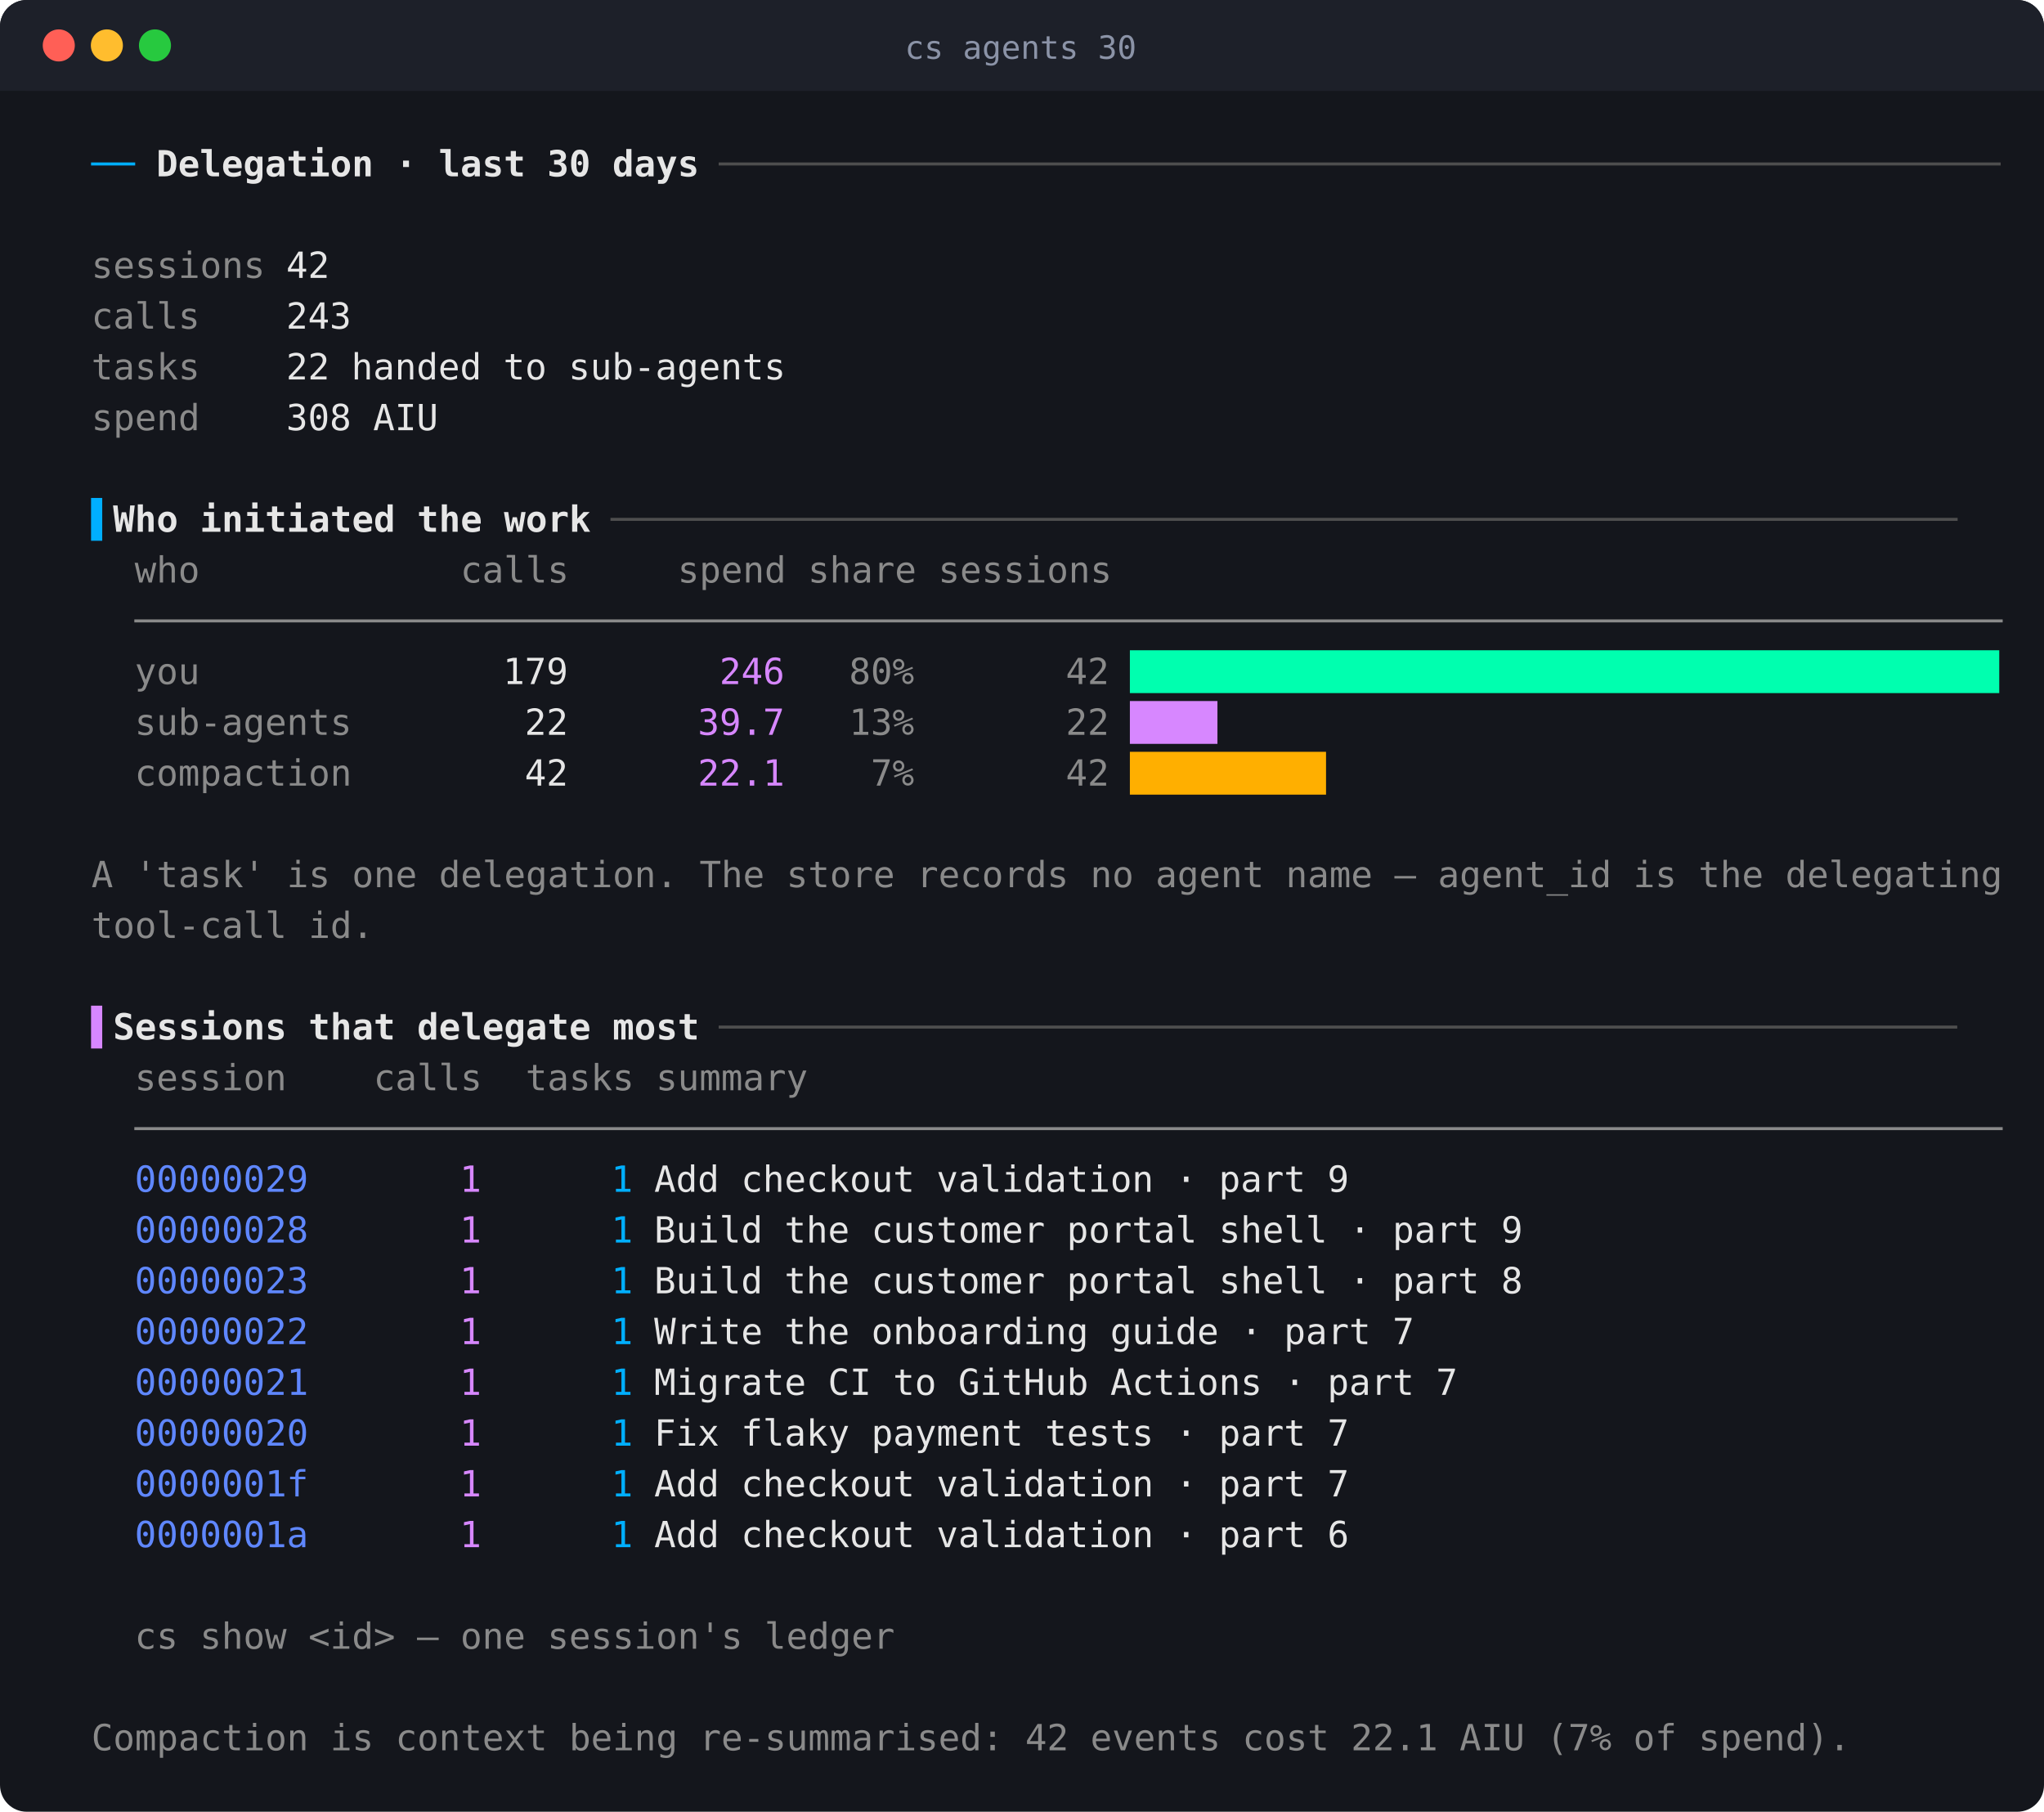
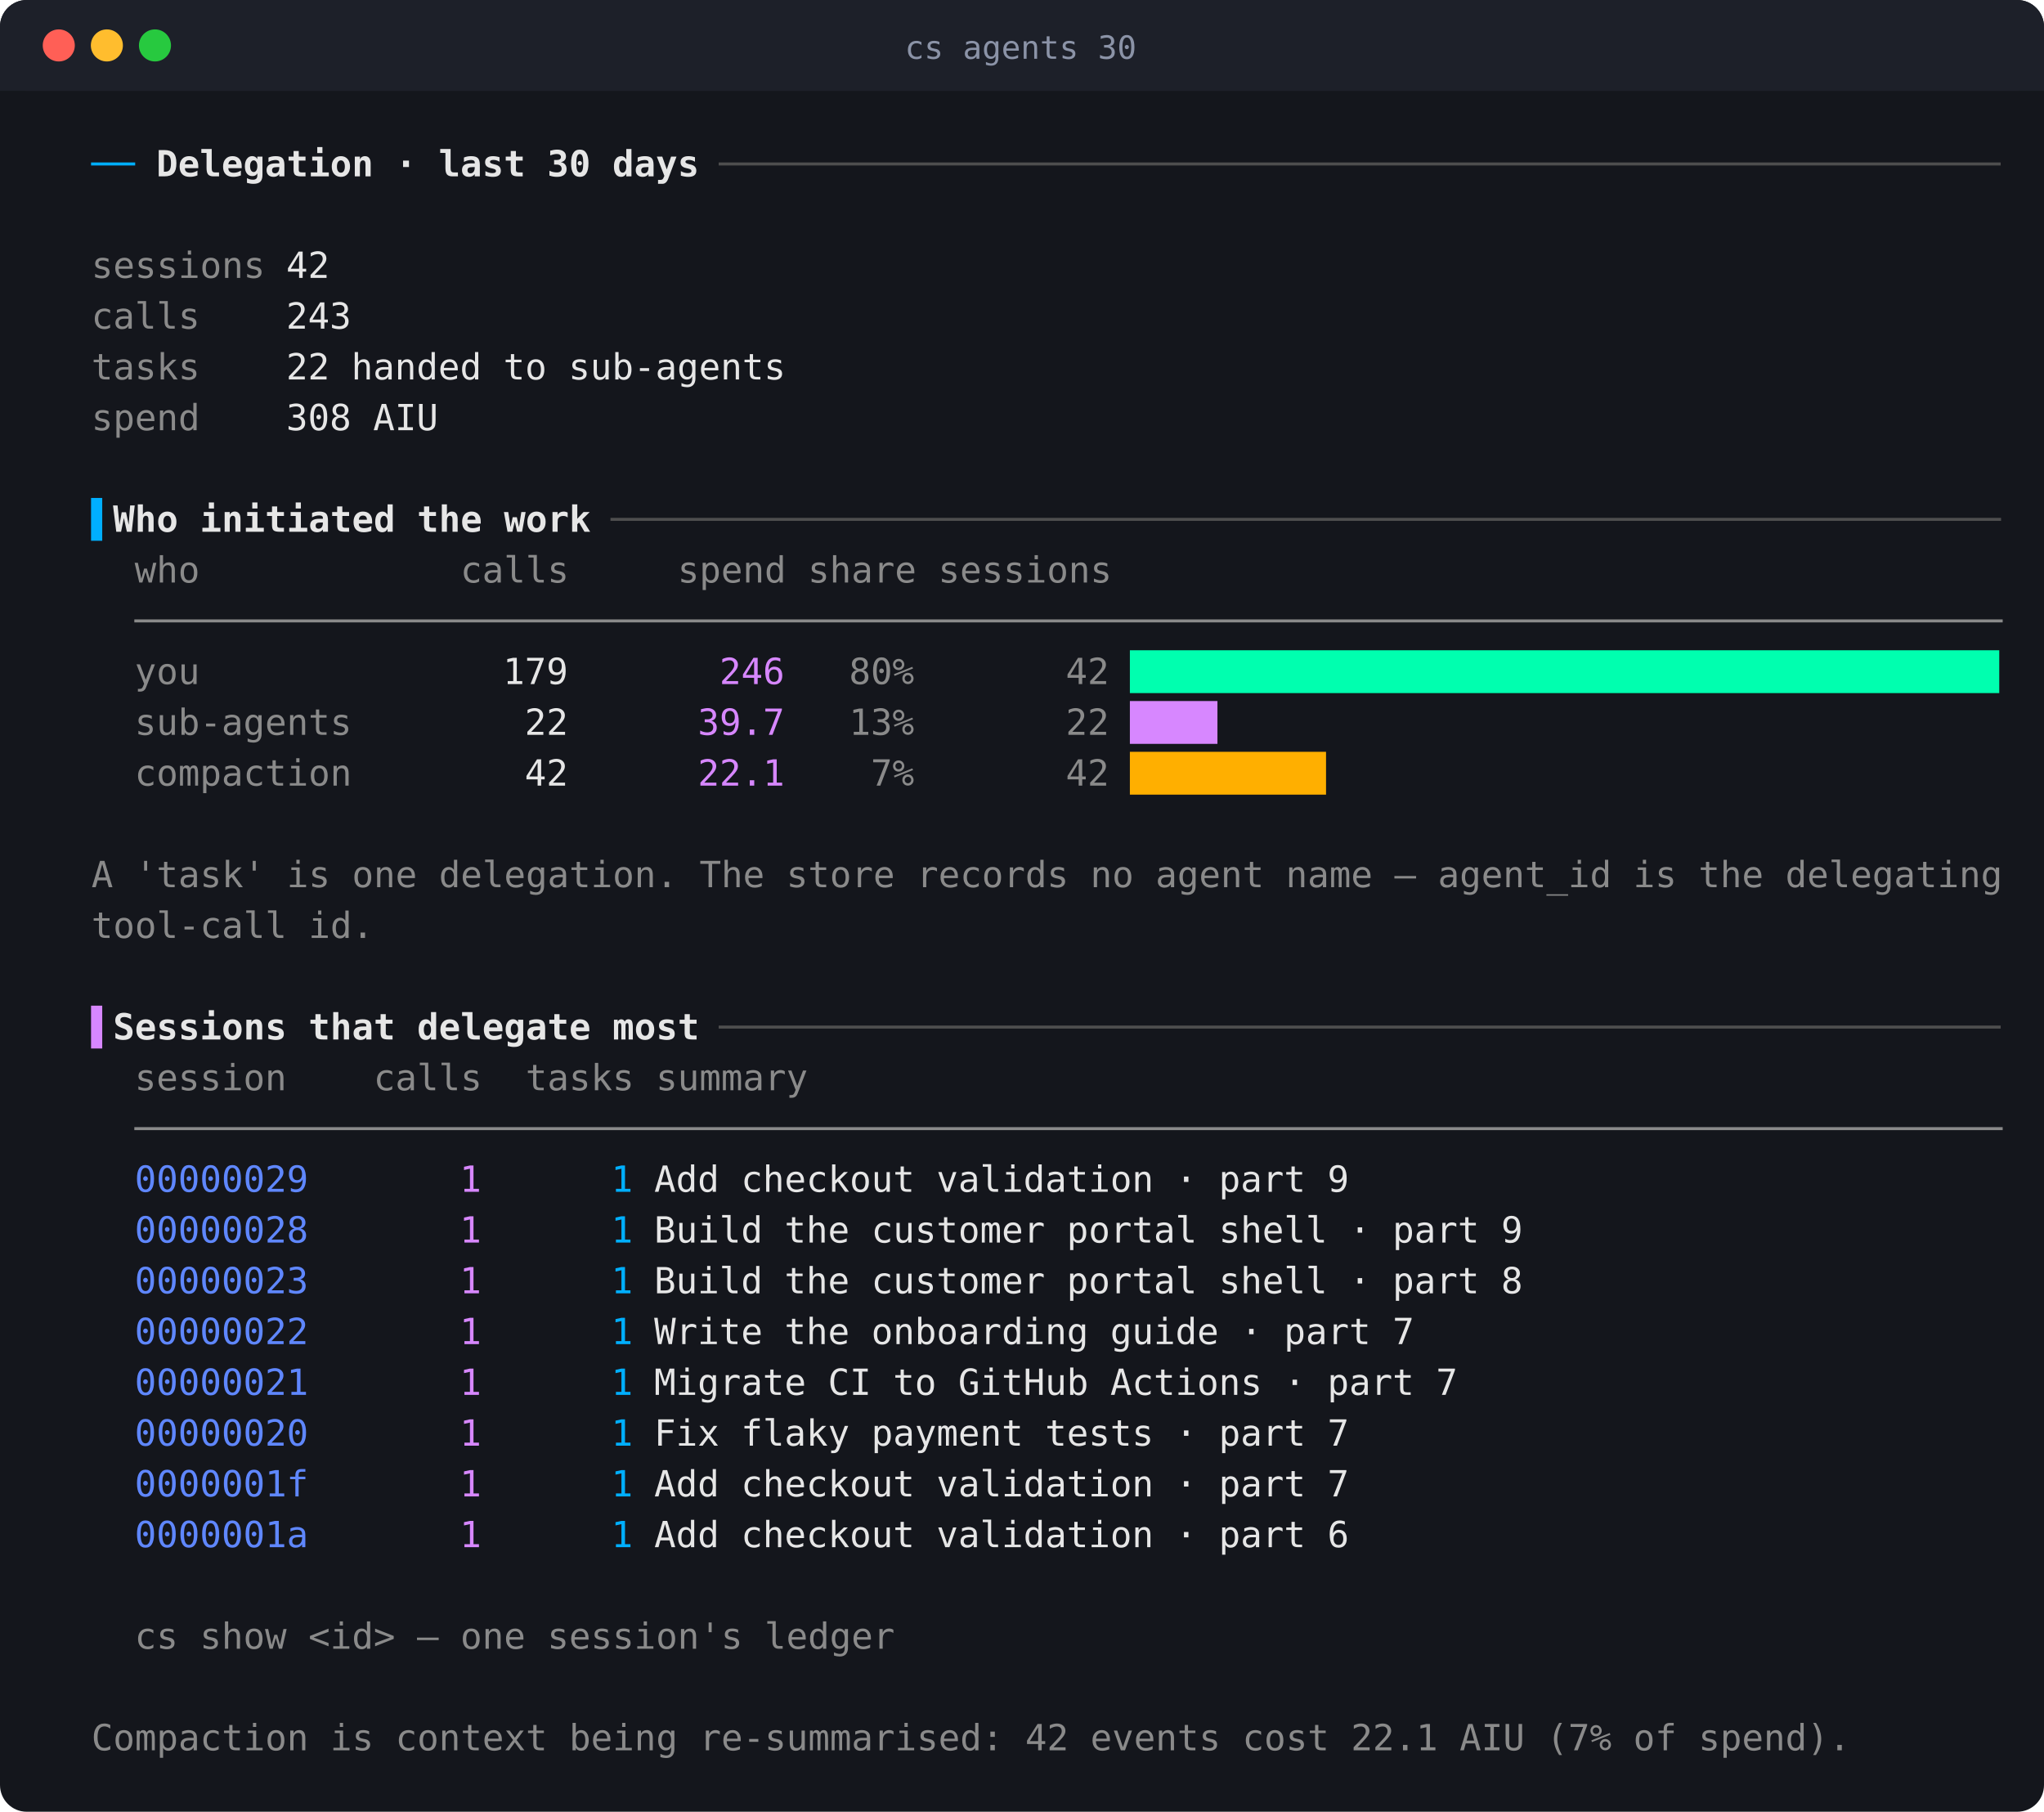
<svg xmlns="http://www.w3.org/2000/svg" width="765" height="678" viewBox="0 0 765 678" role="img" aria-label="cs agents 30">
  <rect width="765" height="678" rx="10" fill="#14161c" />
  <rect width="765" height="34.0" rx="10" fill="#1d2029" />
  <rect y="24.0" width="765" height="10" fill="#1d2029" />
  <circle cx="22" cy="17" r="6" fill="#ff5f56" />
  <circle cx="40" cy="17" r="6" fill="#ffbd2e" />
  <circle cx="58" cy="17" r="6" fill="#27c93f" />
  <text x="382" y="22" fill="#8b93a7" font-size="12" text-anchor="middle" font-family="ui-monospace,SFMono-Regular,Menlo,Consolas,monospace">cs agents 30</text>
  <g font-family="ui-monospace,SFMono-Regular,Menlo,Consolas,'DejaVu Sans Mono',monospace" font-size="13.5">
    <text x="34.2" y="66.0" fill="#00afff" textLength="16.2" lengthAdjust="spacingAndGlyphs" xml:space="preserve">──</text>
    <text x="58.5" y="66.0" fill="#e6e6e6" font-weight="600" textLength="202.5" lengthAdjust="spacingAndGlyphs" xml:space="preserve">Delegation · last 30 days</text>
    <text x="269.1" y="66.0" fill="#4e4e4e" textLength="477.9" lengthAdjust="spacingAndGlyphs" xml:space="preserve">───────────────────────────────────────────────────────────</text>
    <text x="34.2" y="104.0" fill="#8a8a8a" textLength="72.9" lengthAdjust="spacingAndGlyphs" xml:space="preserve">sessions </text>
    <text x="107.1" y="104.0" fill="#e6e6e6" textLength="16.2" lengthAdjust="spacingAndGlyphs" xml:space="preserve">42</text>
    <text x="34.2" y="123.0" fill="#8a8a8a" textLength="72.9" lengthAdjust="spacingAndGlyphs" xml:space="preserve">calls    </text>
    <text x="107.1" y="123.0" fill="#e6e6e6" textLength="24.3" lengthAdjust="spacingAndGlyphs" xml:space="preserve">243</text>
    <text x="34.2" y="142.0" fill="#8a8a8a" textLength="72.9" lengthAdjust="spacingAndGlyphs" xml:space="preserve">tasks    </text>
    <text x="107.1" y="142.0" fill="#e6e6e6" textLength="186.3" lengthAdjust="spacingAndGlyphs" xml:space="preserve">22 handed to sub-agents</text>
    <text x="34.2" y="161.0" fill="#8a8a8a" textLength="72.9" lengthAdjust="spacingAndGlyphs" xml:space="preserve">spend    </text>
    <text x="107.1" y="161.0" fill="#e6e6e6" textLength="56.7" lengthAdjust="spacingAndGlyphs" xml:space="preserve">308 AIU</text>
    <text x="34.2" y="199.0" fill="#00afff" textLength="8.1" lengthAdjust="spacingAndGlyphs" xml:space="preserve">▌</text>
    <text x="42.3" y="199.0" fill="#e6e6e6" font-weight="600" textLength="178.2" lengthAdjust="spacingAndGlyphs" xml:space="preserve">Who initiated the work</text>
-     <text x="228.6" y="199.0" fill="#4e4e4e" textLength="502.2" lengthAdjust="spacingAndGlyphs" xml:space="preserve">──────────────────────────────────────────────────────────────</text>
+     <text x="228.6" y="199.0" fill="#4e4e4e" textLength="518.4" lengthAdjust="spacingAndGlyphs" xml:space="preserve">────────────────────────────────────────────────────────────────</text>
    <text x="50.4" y="218.0" fill="#8a8a8a" textLength="364.5" lengthAdjust="spacingAndGlyphs" xml:space="preserve">who            calls     spend share sessions</text>
    <text x="50.4" y="237.0" fill="#8a8a8a" textLength="696.6" lengthAdjust="spacingAndGlyphs" xml:space="preserve">──────────────────────────────────────────────────────────────────────────────────────</text>
    <text x="50.4" y="256.0" fill="#8a8a8a" textLength="97.2" lengthAdjust="spacingAndGlyphs" xml:space="preserve">you         </text>
    <text x="147.6" y="256.0" fill="#e6e6e6" textLength="72.9" lengthAdjust="spacingAndGlyphs" xml:space="preserve">     179 </text>
    <text x="220.5" y="256.0" fill="#d787ff" textLength="72.9" lengthAdjust="spacingAndGlyphs" xml:space="preserve">      246</text>
    <text x="301.5" y="256.0" fill="#8a8a8a" textLength="40.5" lengthAdjust="spacingAndGlyphs" xml:space="preserve">  80%</text>
    <text x="350.1" y="256.0" fill="#8a8a8a" textLength="64.8" lengthAdjust="spacingAndGlyphs" xml:space="preserve">      42</text>
    <text x="423.0" y="256.0" fill="#00ffaf" textLength="324.0" lengthAdjust="spacingAndGlyphs" xml:space="preserve">████████████████████████████████████████</text>
    <text x="50.4" y="275.0" fill="#8a8a8a" textLength="97.2" lengthAdjust="spacingAndGlyphs" xml:space="preserve">sub-agents  </text>
    <text x="147.6" y="275.0" fill="#e6e6e6" textLength="72.9" lengthAdjust="spacingAndGlyphs" xml:space="preserve">      22 </text>
    <text x="220.5" y="275.0" fill="#d787ff" textLength="72.9" lengthAdjust="spacingAndGlyphs" xml:space="preserve">     39.7</text>
    <text x="301.5" y="275.0" fill="#8a8a8a" textLength="40.5" lengthAdjust="spacingAndGlyphs" xml:space="preserve">  13%</text>
    <text x="350.1" y="275.0" fill="#8a8a8a" textLength="64.8" lengthAdjust="spacingAndGlyphs" xml:space="preserve">      22</text>
    <text x="423.0" y="275.0" fill="#d787ff" textLength="324.0" lengthAdjust="spacingAndGlyphs" xml:space="preserve">████                                    </text>
    <text x="50.4" y="294.0" fill="#8a8a8a" textLength="97.2" lengthAdjust="spacingAndGlyphs" xml:space="preserve">compaction  </text>
    <text x="147.6" y="294.0" fill="#e6e6e6" textLength="72.9" lengthAdjust="spacingAndGlyphs" xml:space="preserve">      42 </text>
    <text x="220.5" y="294.0" fill="#d787ff" textLength="72.9" lengthAdjust="spacingAndGlyphs" xml:space="preserve">     22.1</text>
    <text x="301.5" y="294.0" fill="#8a8a8a" textLength="40.5" lengthAdjust="spacingAndGlyphs" xml:space="preserve">   7%</text>
    <text x="350.1" y="294.0" fill="#8a8a8a" textLength="64.8" lengthAdjust="spacingAndGlyphs" xml:space="preserve">      42</text>
    <text x="423.0" y="294.0" fill="#ffaf00" textLength="324.0" lengthAdjust="spacingAndGlyphs" xml:space="preserve">█████████                               </text>
    <text x="34.2" y="332.0" fill="#8a8a8a" textLength="712.8" lengthAdjust="spacingAndGlyphs" xml:space="preserve">A 'task' is one delegation. The store records no agent name — agent_id is the delegating</text>
    <text x="34.2" y="351.0" fill="#8a8a8a" textLength="105.3" lengthAdjust="spacingAndGlyphs" xml:space="preserve">tool-call id.</text>
    <text x="34.2" y="389.0" fill="#d787ff" textLength="8.1" lengthAdjust="spacingAndGlyphs" xml:space="preserve">▌</text>
    <text x="42.3" y="389.0" fill="#e6e6e6" font-weight="600" textLength="218.7" lengthAdjust="spacingAndGlyphs" xml:space="preserve">Sessions that delegate most</text>
-     <text x="269.1" y="389.0" fill="#4e4e4e" textLength="461.7" lengthAdjust="spacingAndGlyphs" xml:space="preserve">─────────────────────────────────────────────────────────</text>
+     <text x="269.1" y="389.0" fill="#4e4e4e" textLength="477.9" lengthAdjust="spacingAndGlyphs" xml:space="preserve">───────────────────────────────────────────────────────────</text>
    <text x="50.4" y="408.0" fill="#8a8a8a" textLength="251.1" lengthAdjust="spacingAndGlyphs" xml:space="preserve">session    calls  tasks summary</text>
    <text x="50.4" y="427.0" fill="#8a8a8a" textLength="696.6" lengthAdjust="spacingAndGlyphs" xml:space="preserve">──────────────────────────────────────────────────────────────────────────────────────</text>
    <text x="50.4" y="446.0" fill="#5f87ff" textLength="72.9" lengthAdjust="spacingAndGlyphs" xml:space="preserve">00000029 </text>
    <text x="131.4" y="446.0" fill="#d787ff" textLength="48.6" lengthAdjust="spacingAndGlyphs" xml:space="preserve">     1</text>
    <text x="188.1" y="446.0" fill="#00afff" textLength="48.6" lengthAdjust="spacingAndGlyphs" xml:space="preserve">     1</text>
    <text x="236.7" y="446.0" fill="#e6e6e6" textLength="267.3" lengthAdjust="spacingAndGlyphs" xml:space="preserve"> Add checkout validation · part 9</text>
    <text x="50.4" y="465.0" fill="#5f87ff" textLength="72.9" lengthAdjust="spacingAndGlyphs" xml:space="preserve">00000028 </text>
    <text x="131.4" y="465.0" fill="#d787ff" textLength="48.6" lengthAdjust="spacingAndGlyphs" xml:space="preserve">     1</text>
    <text x="188.1" y="465.0" fill="#00afff" textLength="48.6" lengthAdjust="spacingAndGlyphs" xml:space="preserve">     1</text>
    <text x="236.7" y="465.0" fill="#e6e6e6" textLength="332.1" lengthAdjust="spacingAndGlyphs" xml:space="preserve"> Build the customer portal shell · part 9</text>
    <text x="50.4" y="484.0" fill="#5f87ff" textLength="72.9" lengthAdjust="spacingAndGlyphs" xml:space="preserve">00000023 </text>
    <text x="131.4" y="484.0" fill="#d787ff" textLength="48.6" lengthAdjust="spacingAndGlyphs" xml:space="preserve">     1</text>
    <text x="188.1" y="484.0" fill="#00afff" textLength="48.6" lengthAdjust="spacingAndGlyphs" xml:space="preserve">     1</text>
    <text x="236.7" y="484.0" fill="#e6e6e6" textLength="332.1" lengthAdjust="spacingAndGlyphs" xml:space="preserve"> Build the customer portal shell · part 8</text>
    <text x="50.4" y="503.0" fill="#5f87ff" textLength="72.9" lengthAdjust="spacingAndGlyphs" xml:space="preserve">00000022 </text>
    <text x="131.4" y="503.0" fill="#d787ff" textLength="48.6" lengthAdjust="spacingAndGlyphs" xml:space="preserve">     1</text>
    <text x="188.1" y="503.0" fill="#00afff" textLength="48.6" lengthAdjust="spacingAndGlyphs" xml:space="preserve">     1</text>
    <text x="236.7" y="503.0" fill="#e6e6e6" textLength="291.6" lengthAdjust="spacingAndGlyphs" xml:space="preserve"> Write the onboarding guide · part 7</text>
    <text x="50.4" y="522.0" fill="#5f87ff" textLength="72.9" lengthAdjust="spacingAndGlyphs" xml:space="preserve">00000021 </text>
    <text x="131.4" y="522.0" fill="#d787ff" textLength="48.6" lengthAdjust="spacingAndGlyphs" xml:space="preserve">     1</text>
    <text x="188.1" y="522.0" fill="#00afff" textLength="48.6" lengthAdjust="spacingAndGlyphs" xml:space="preserve">     1</text>
    <text x="236.7" y="522.0" fill="#e6e6e6" textLength="307.8" lengthAdjust="spacingAndGlyphs" xml:space="preserve"> Migrate CI to GitHub Actions · part 7</text>
    <text x="50.4" y="541.0" fill="#5f87ff" textLength="72.9" lengthAdjust="spacingAndGlyphs" xml:space="preserve">00000020 </text>
    <text x="131.4" y="541.0" fill="#d787ff" textLength="48.6" lengthAdjust="spacingAndGlyphs" xml:space="preserve">     1</text>
    <text x="188.1" y="541.0" fill="#00afff" textLength="48.6" lengthAdjust="spacingAndGlyphs" xml:space="preserve">     1</text>
    <text x="236.7" y="541.0" fill="#e6e6e6" textLength="267.3" lengthAdjust="spacingAndGlyphs" xml:space="preserve"> Fix flaky payment tests · part 7</text>
    <text x="50.4" y="560.0" fill="#5f87ff" textLength="72.9" lengthAdjust="spacingAndGlyphs" xml:space="preserve">0000001f </text>
    <text x="131.4" y="560.0" fill="#d787ff" textLength="48.6" lengthAdjust="spacingAndGlyphs" xml:space="preserve">     1</text>
    <text x="188.1" y="560.0" fill="#00afff" textLength="48.6" lengthAdjust="spacingAndGlyphs" xml:space="preserve">     1</text>
    <text x="236.7" y="560.0" fill="#e6e6e6" textLength="267.3" lengthAdjust="spacingAndGlyphs" xml:space="preserve"> Add checkout validation · part 7</text>
    <text x="50.4" y="579.0" fill="#5f87ff" textLength="72.9" lengthAdjust="spacingAndGlyphs" xml:space="preserve">0000001a </text>
    <text x="131.4" y="579.0" fill="#d787ff" textLength="48.6" lengthAdjust="spacingAndGlyphs" xml:space="preserve">     1</text>
    <text x="188.1" y="579.0" fill="#00afff" textLength="48.6" lengthAdjust="spacingAndGlyphs" xml:space="preserve">     1</text>
    <text x="236.7" y="579.0" fill="#e6e6e6" textLength="267.3" lengthAdjust="spacingAndGlyphs" xml:space="preserve"> Add checkout validation · part 6</text>
    <text x="50.4" y="617.0" fill="#8a8a8a" textLength="283.5" lengthAdjust="spacingAndGlyphs" xml:space="preserve">cs show &lt;id&gt; — one session's ledger</text>
    <text x="34.2" y="655.0" fill="#8a8a8a" textLength="656.1" lengthAdjust="spacingAndGlyphs" xml:space="preserve">Compaction is context being re-summarised: 42 events cost 22.1 AIU (7% of spend).</text>
  </g>
</svg>
